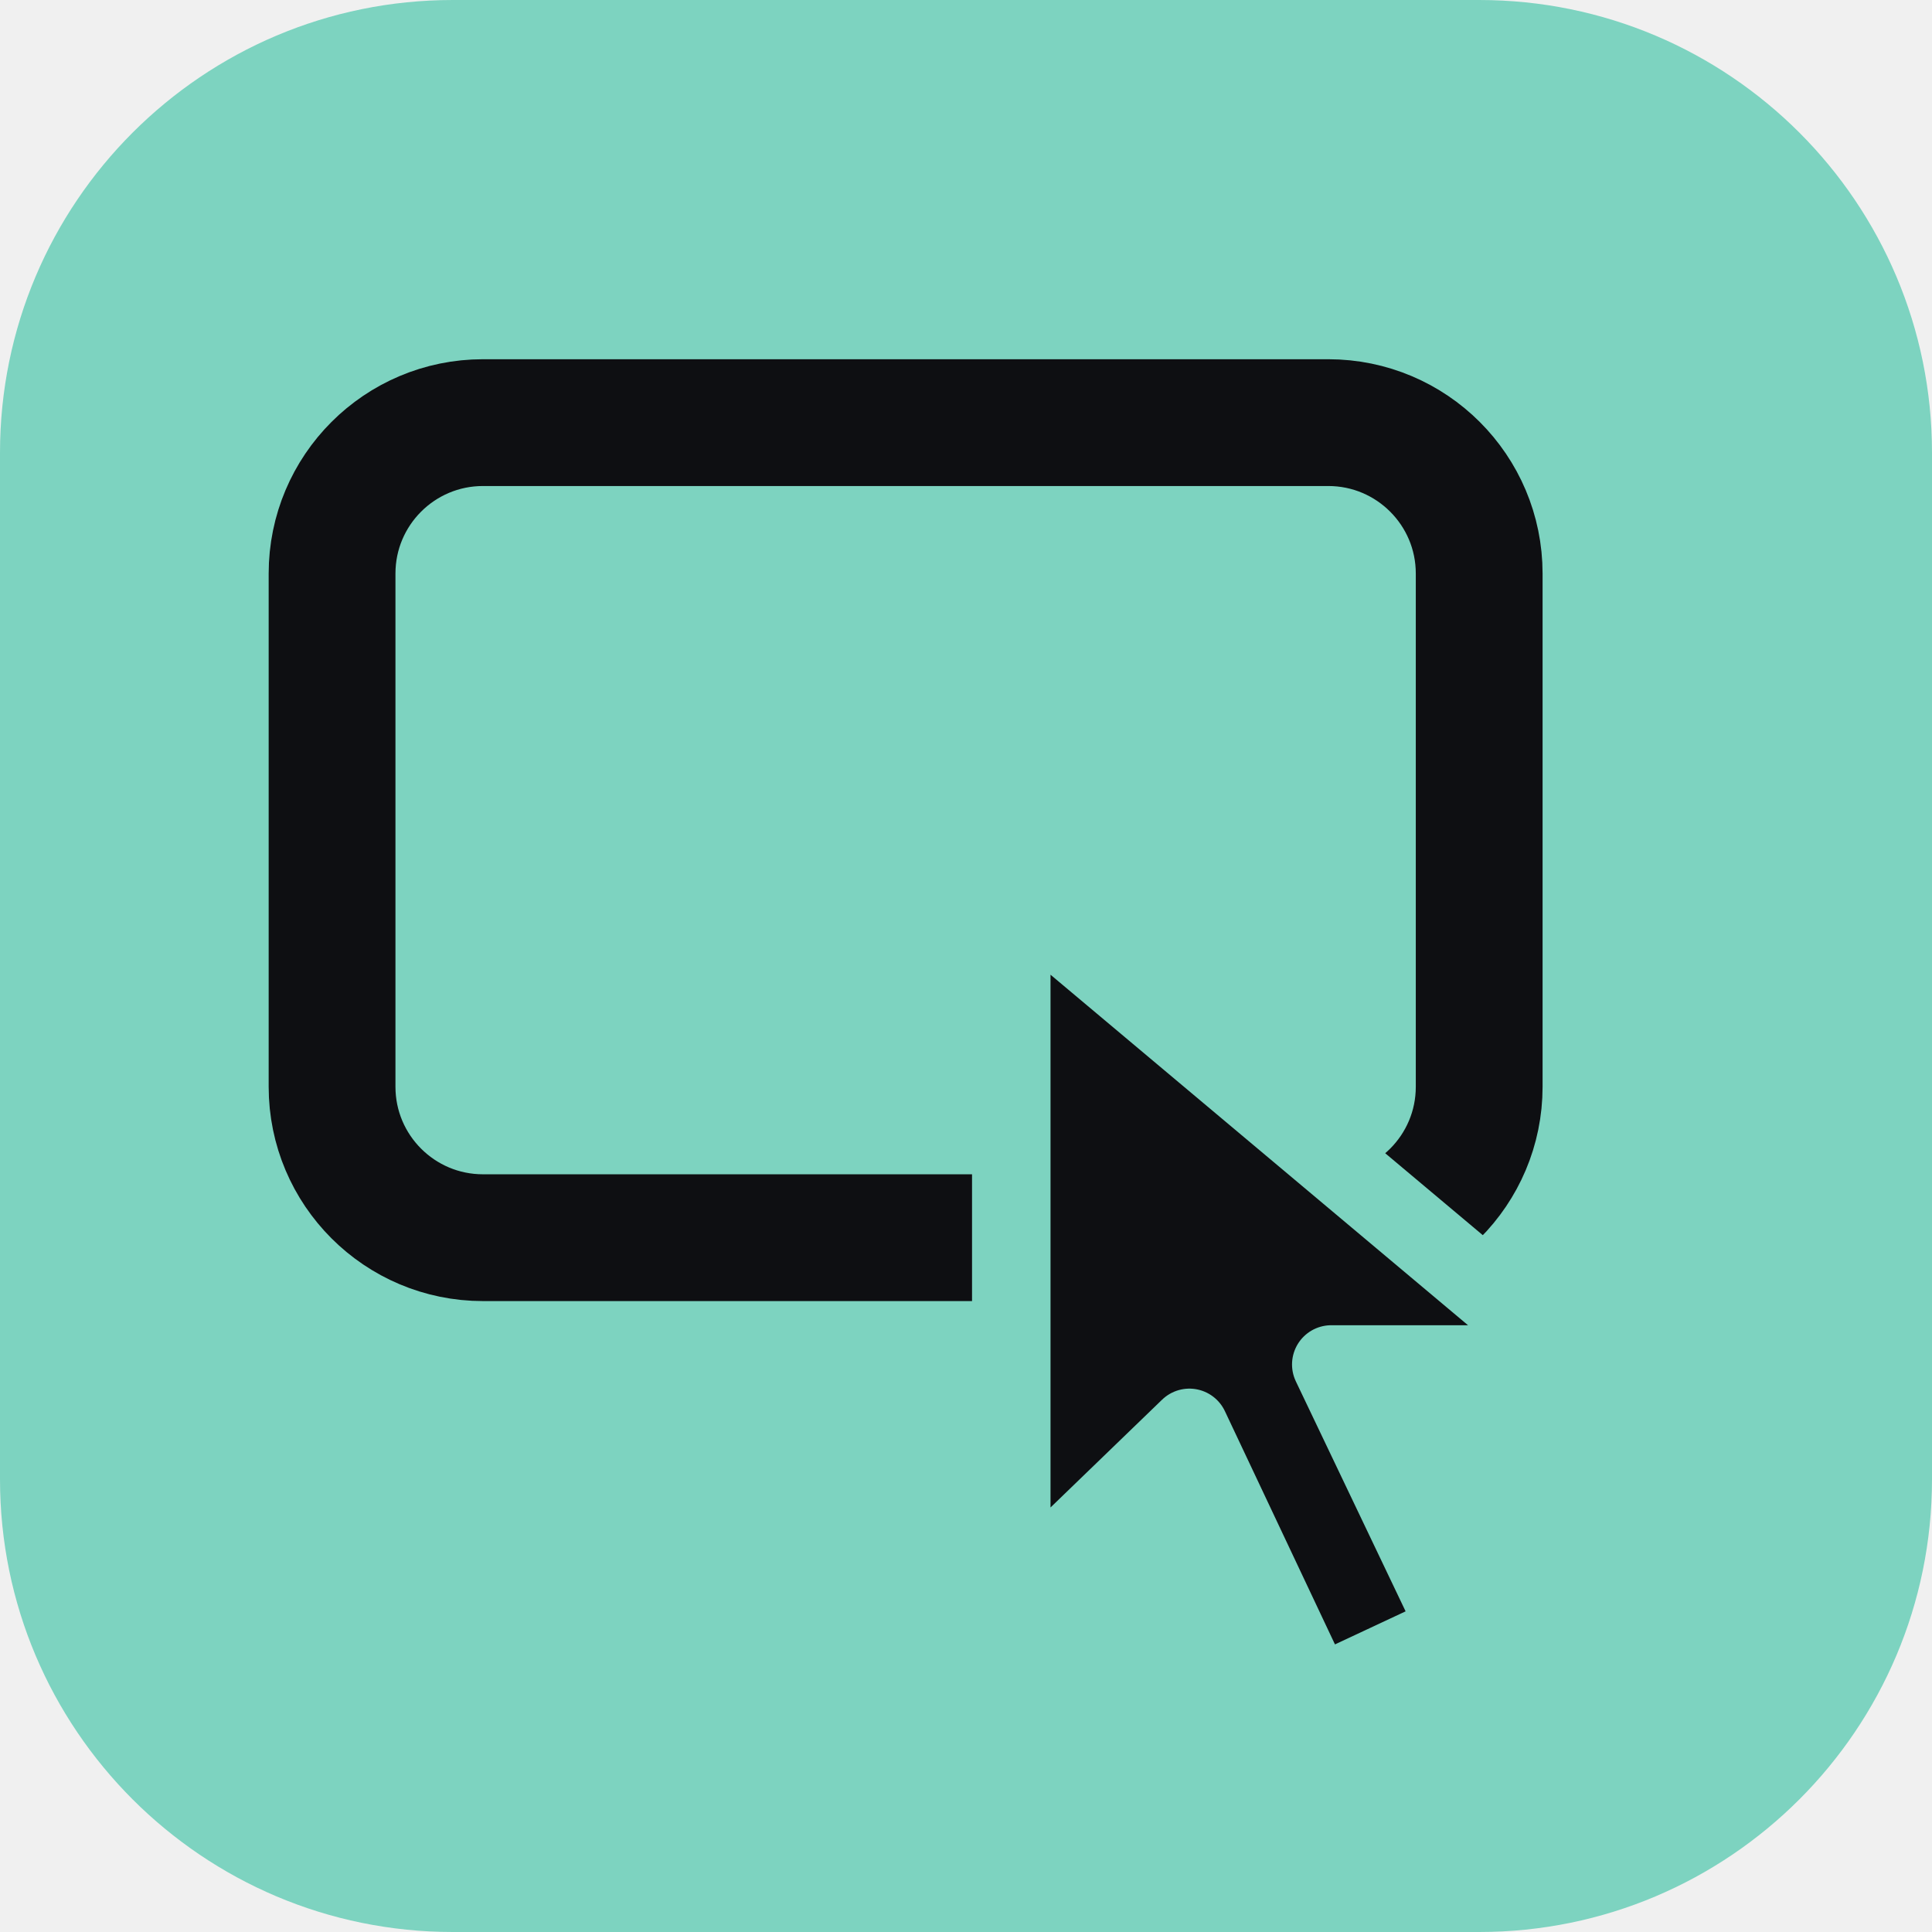
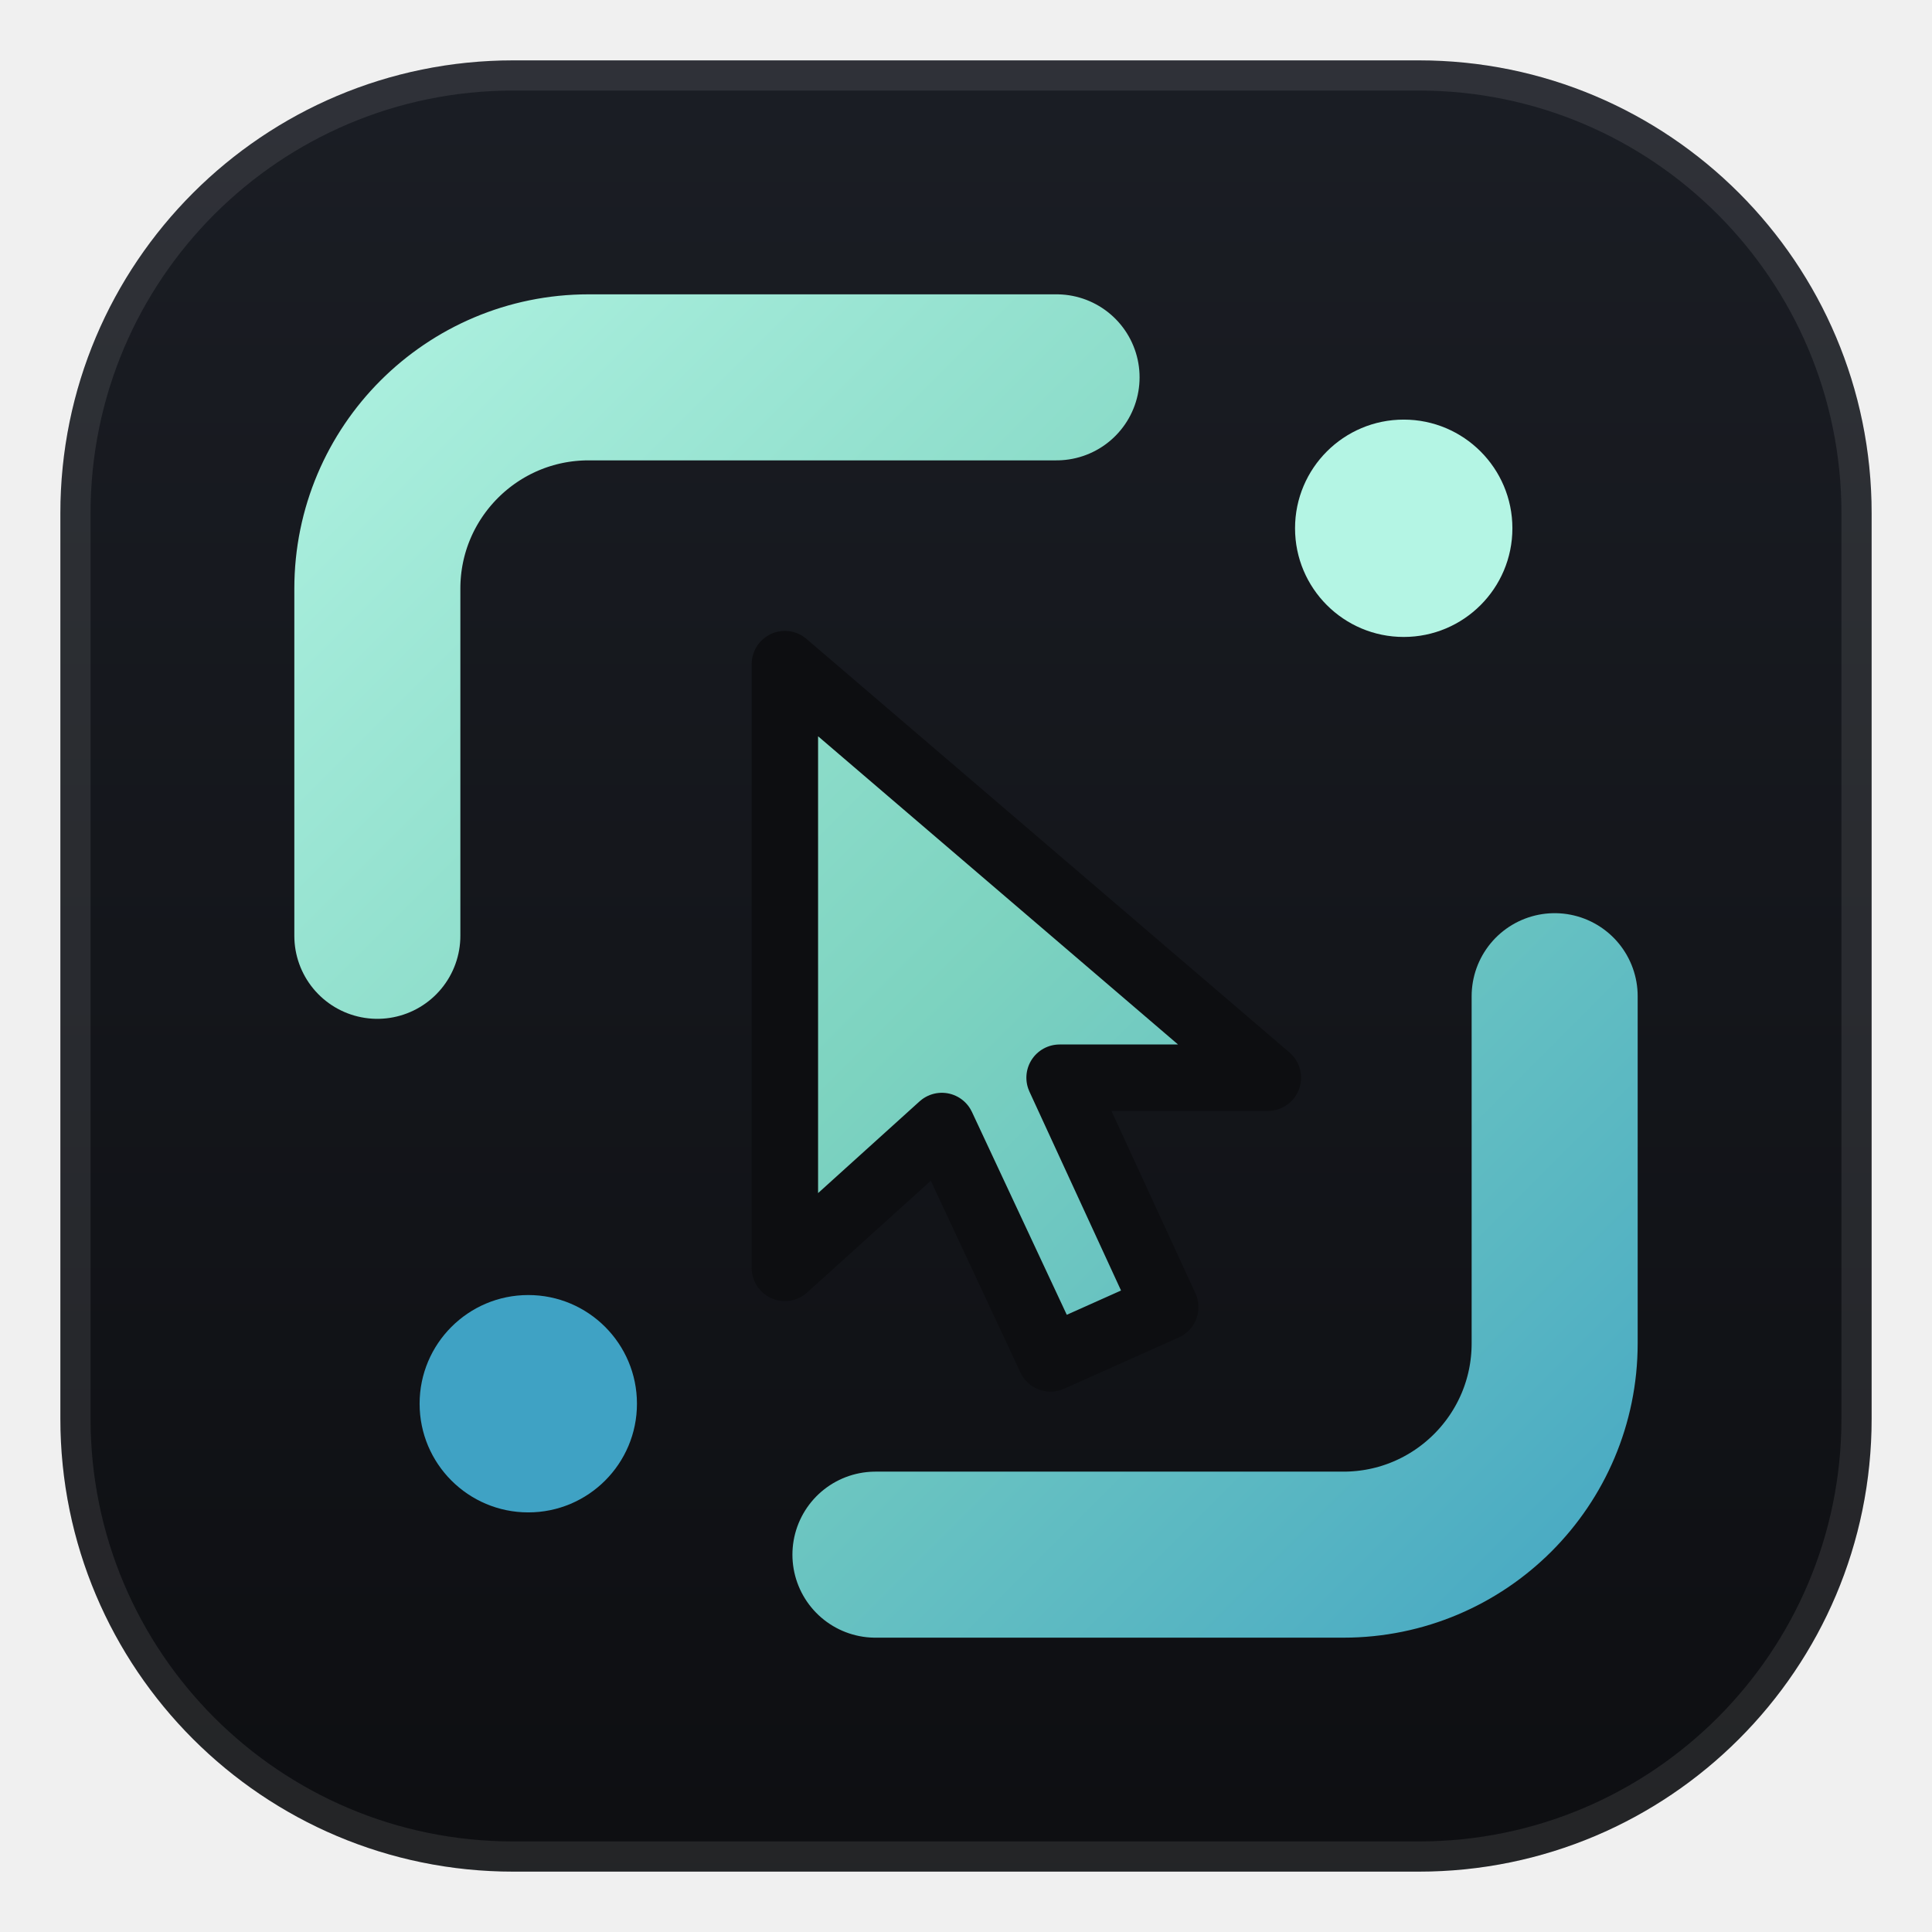
<svg xmlns="http://www.w3.org/2000/svg" width="512" height="512" viewBox="0 0 64 64">
-   <rect width="64" height="64" rx="15" fill="#7dd3c0" />
-   <rect x="11" y="14" width="38" height="27" rx="5" fill="none" stroke="#0e0f12" stroke-width="4.2" />
-   <path d="M33.5 29.5 L33.5 53 L39.4 47.3 L43.6 56.2 L48.3 54 L44.1 45.2 L52.2 45.2 Z" fill="#0e0f12" stroke="#7dd3c0" stroke-width="2.6" stroke-linejoin="round" />
+   <defs>
+     <linearGradient id="sd-accent" x1="8" y1="8" x2="56" y2="56" gradientUnits="userSpaceOnUse">
+       <stop offset="0" stop-color="#b4f5e4" />
+       <stop offset="0.5" stop-color="#7dd3c0" />
+       <stop offset="1" stop-color="#3fa2c4" />
+     </linearGradient>
+     <linearGradient id="sd-tile" x1="0" y1="0" x2="0" y2="64" gradientUnits="userSpaceOnUse">
+       <stop offset="0" stop-color="#1b1e25" />
+       <stop offset="1" stop-color="#0d0e11" />
+     </linearGradient>
+   </defs>
+   <rect x="2" y="2" width="60" height="60" rx="15" fill="url(#sd-tile)" />
+   <rect x="2.5" y="2.5" width="59" height="59" rx="14.5" fill="none" stroke="#ffffff" stroke-opacity="0.09" />
+   <path d="M12.5 31V19.5a7 7 0 0 1 7-7H35" fill="none" stroke="url(#sd-accent)" stroke-width="5.5" stroke-linecap="round" stroke-linejoin="round" />
+   <path d="M51.5 33v11.5a7 7 0 0 1-7 7H29" fill="none" stroke="url(#sd-accent)" stroke-width="5.5" stroke-linecap="round" stroke-linejoin="round" />
+   <circle cx="46.5" cy="17.5" r="3.6" fill="#b4f5e4" />
+   <circle cx="17.5" cy="46.5" r="3.6" fill="#3fa2c4" />
+   <path d="M26 22L26 42L31.2 37.3L34.8 45L38.6 43.3L35.1 35.7L42 35.7Z" fill="url(#sd-accent)" stroke="#0d0e11" stroke-width="2.2" stroke-linejoin="round" />
</svg>
